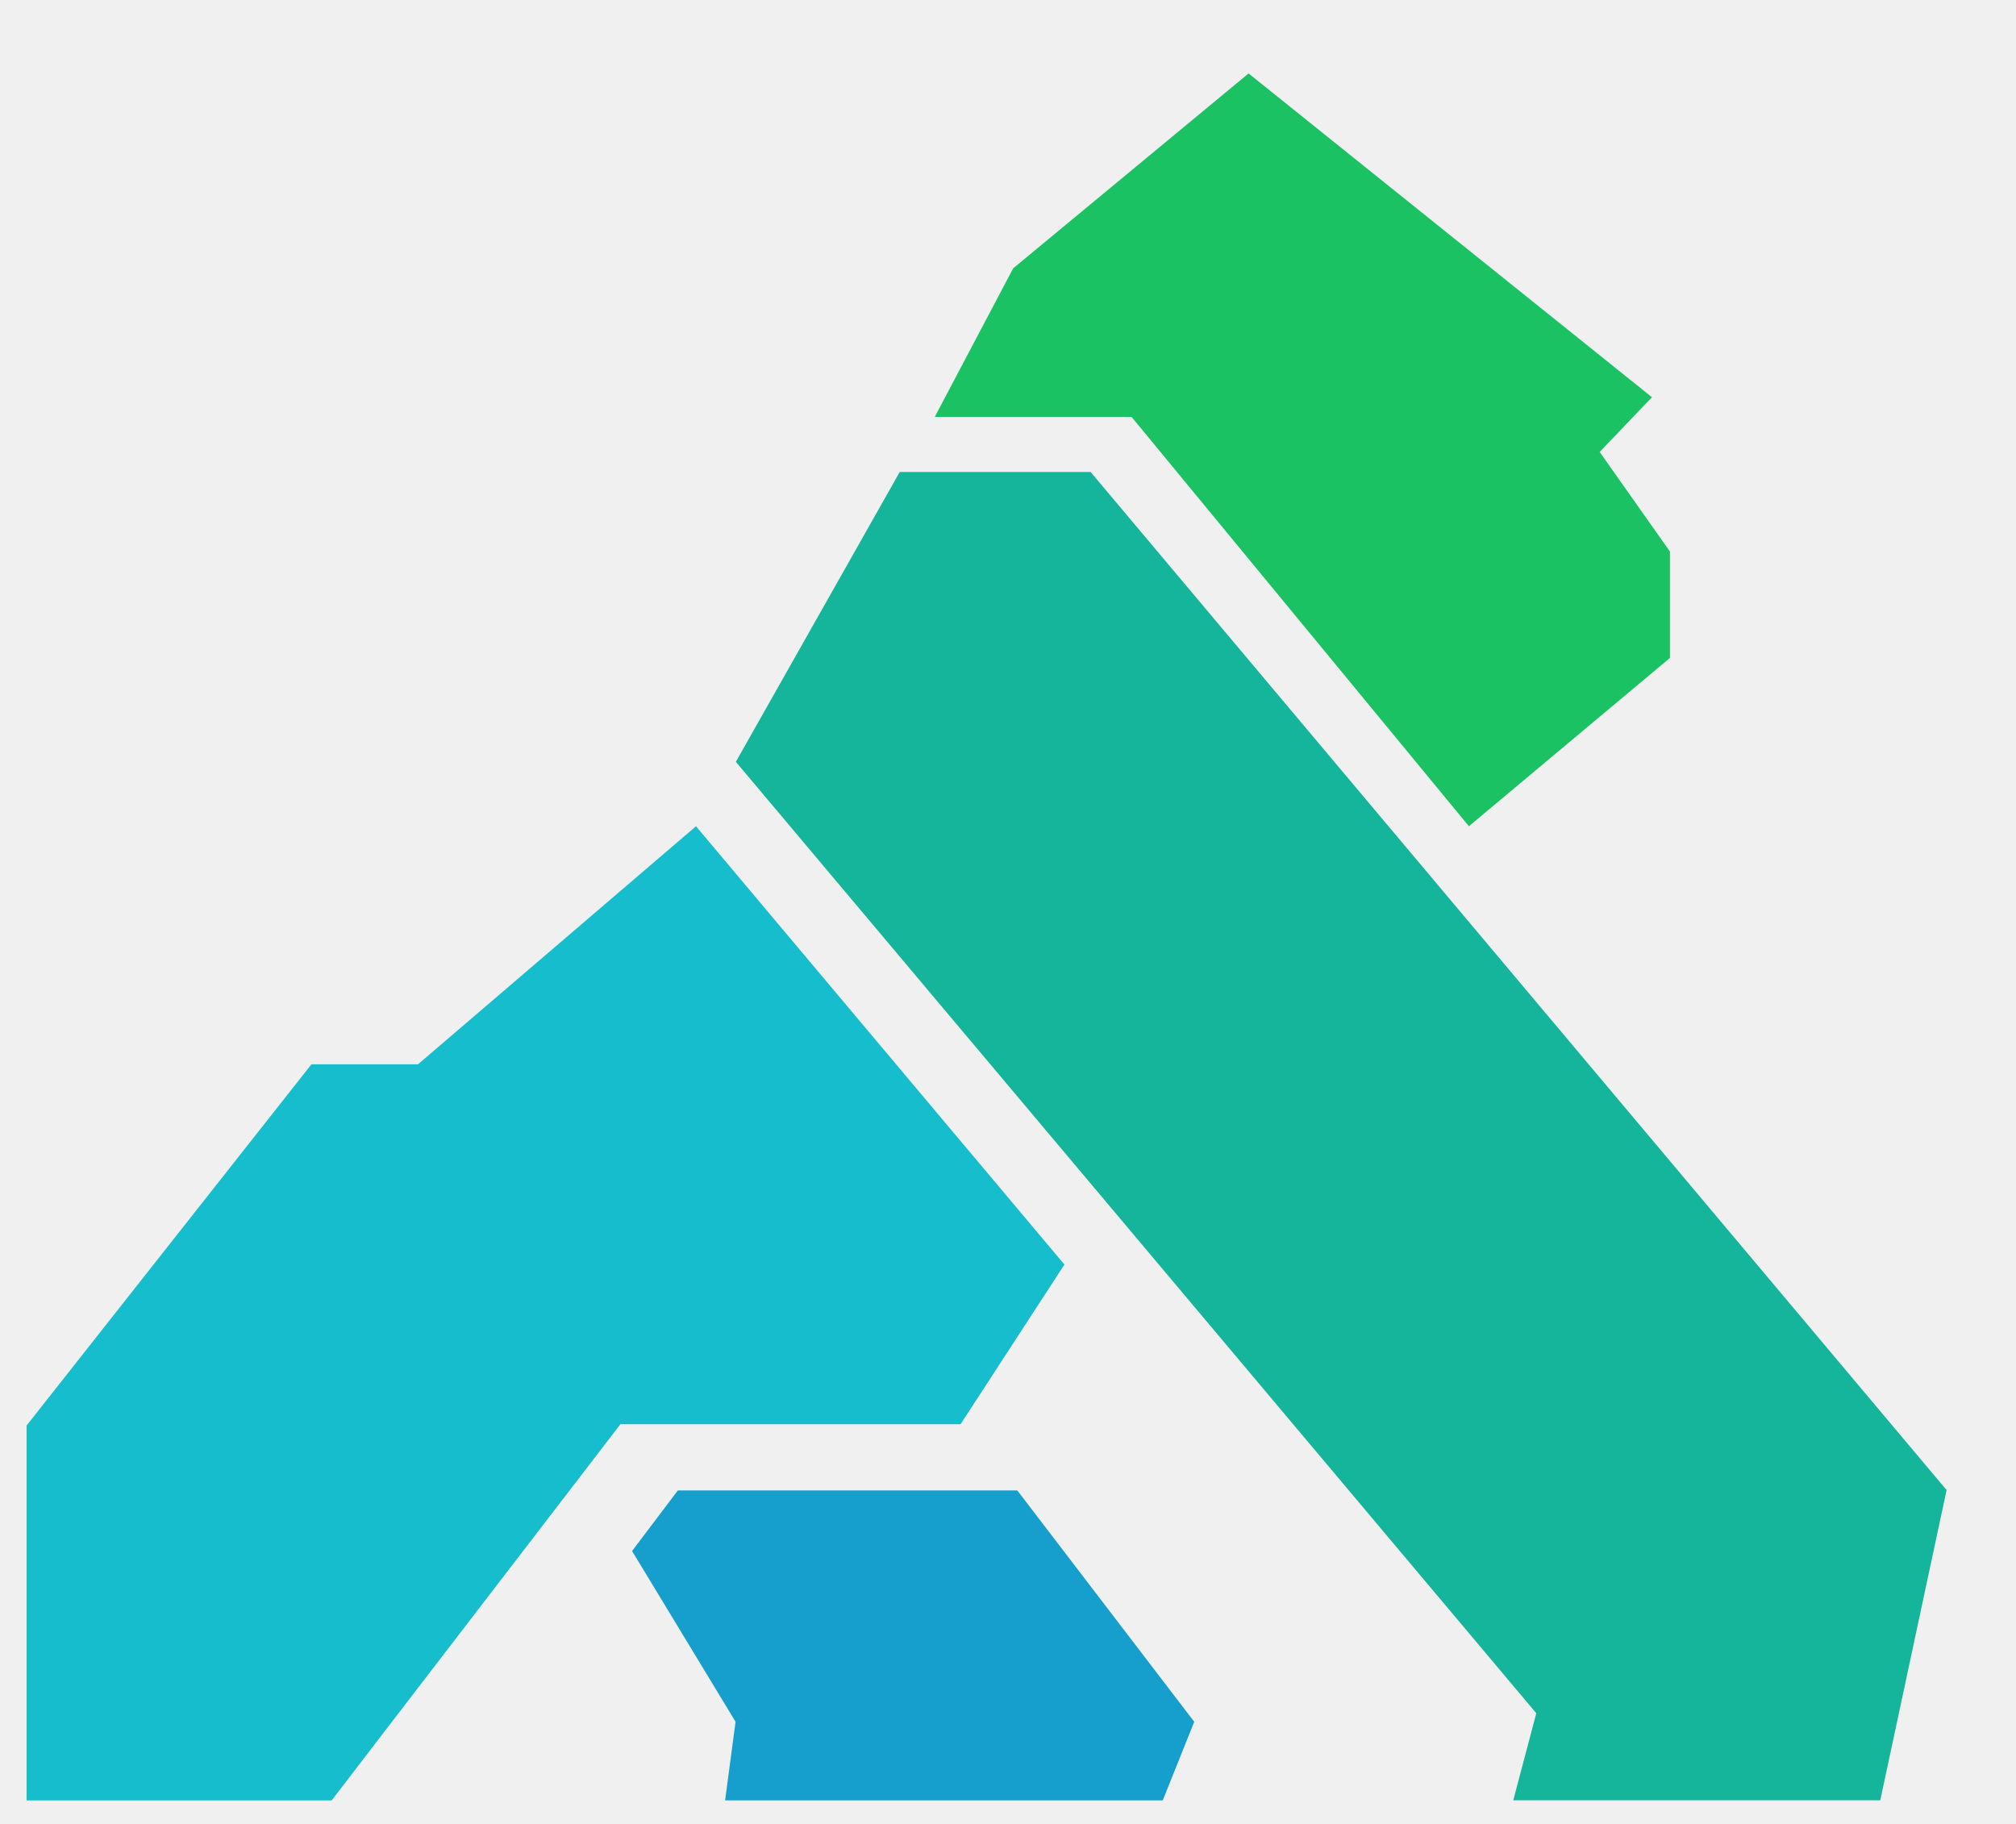
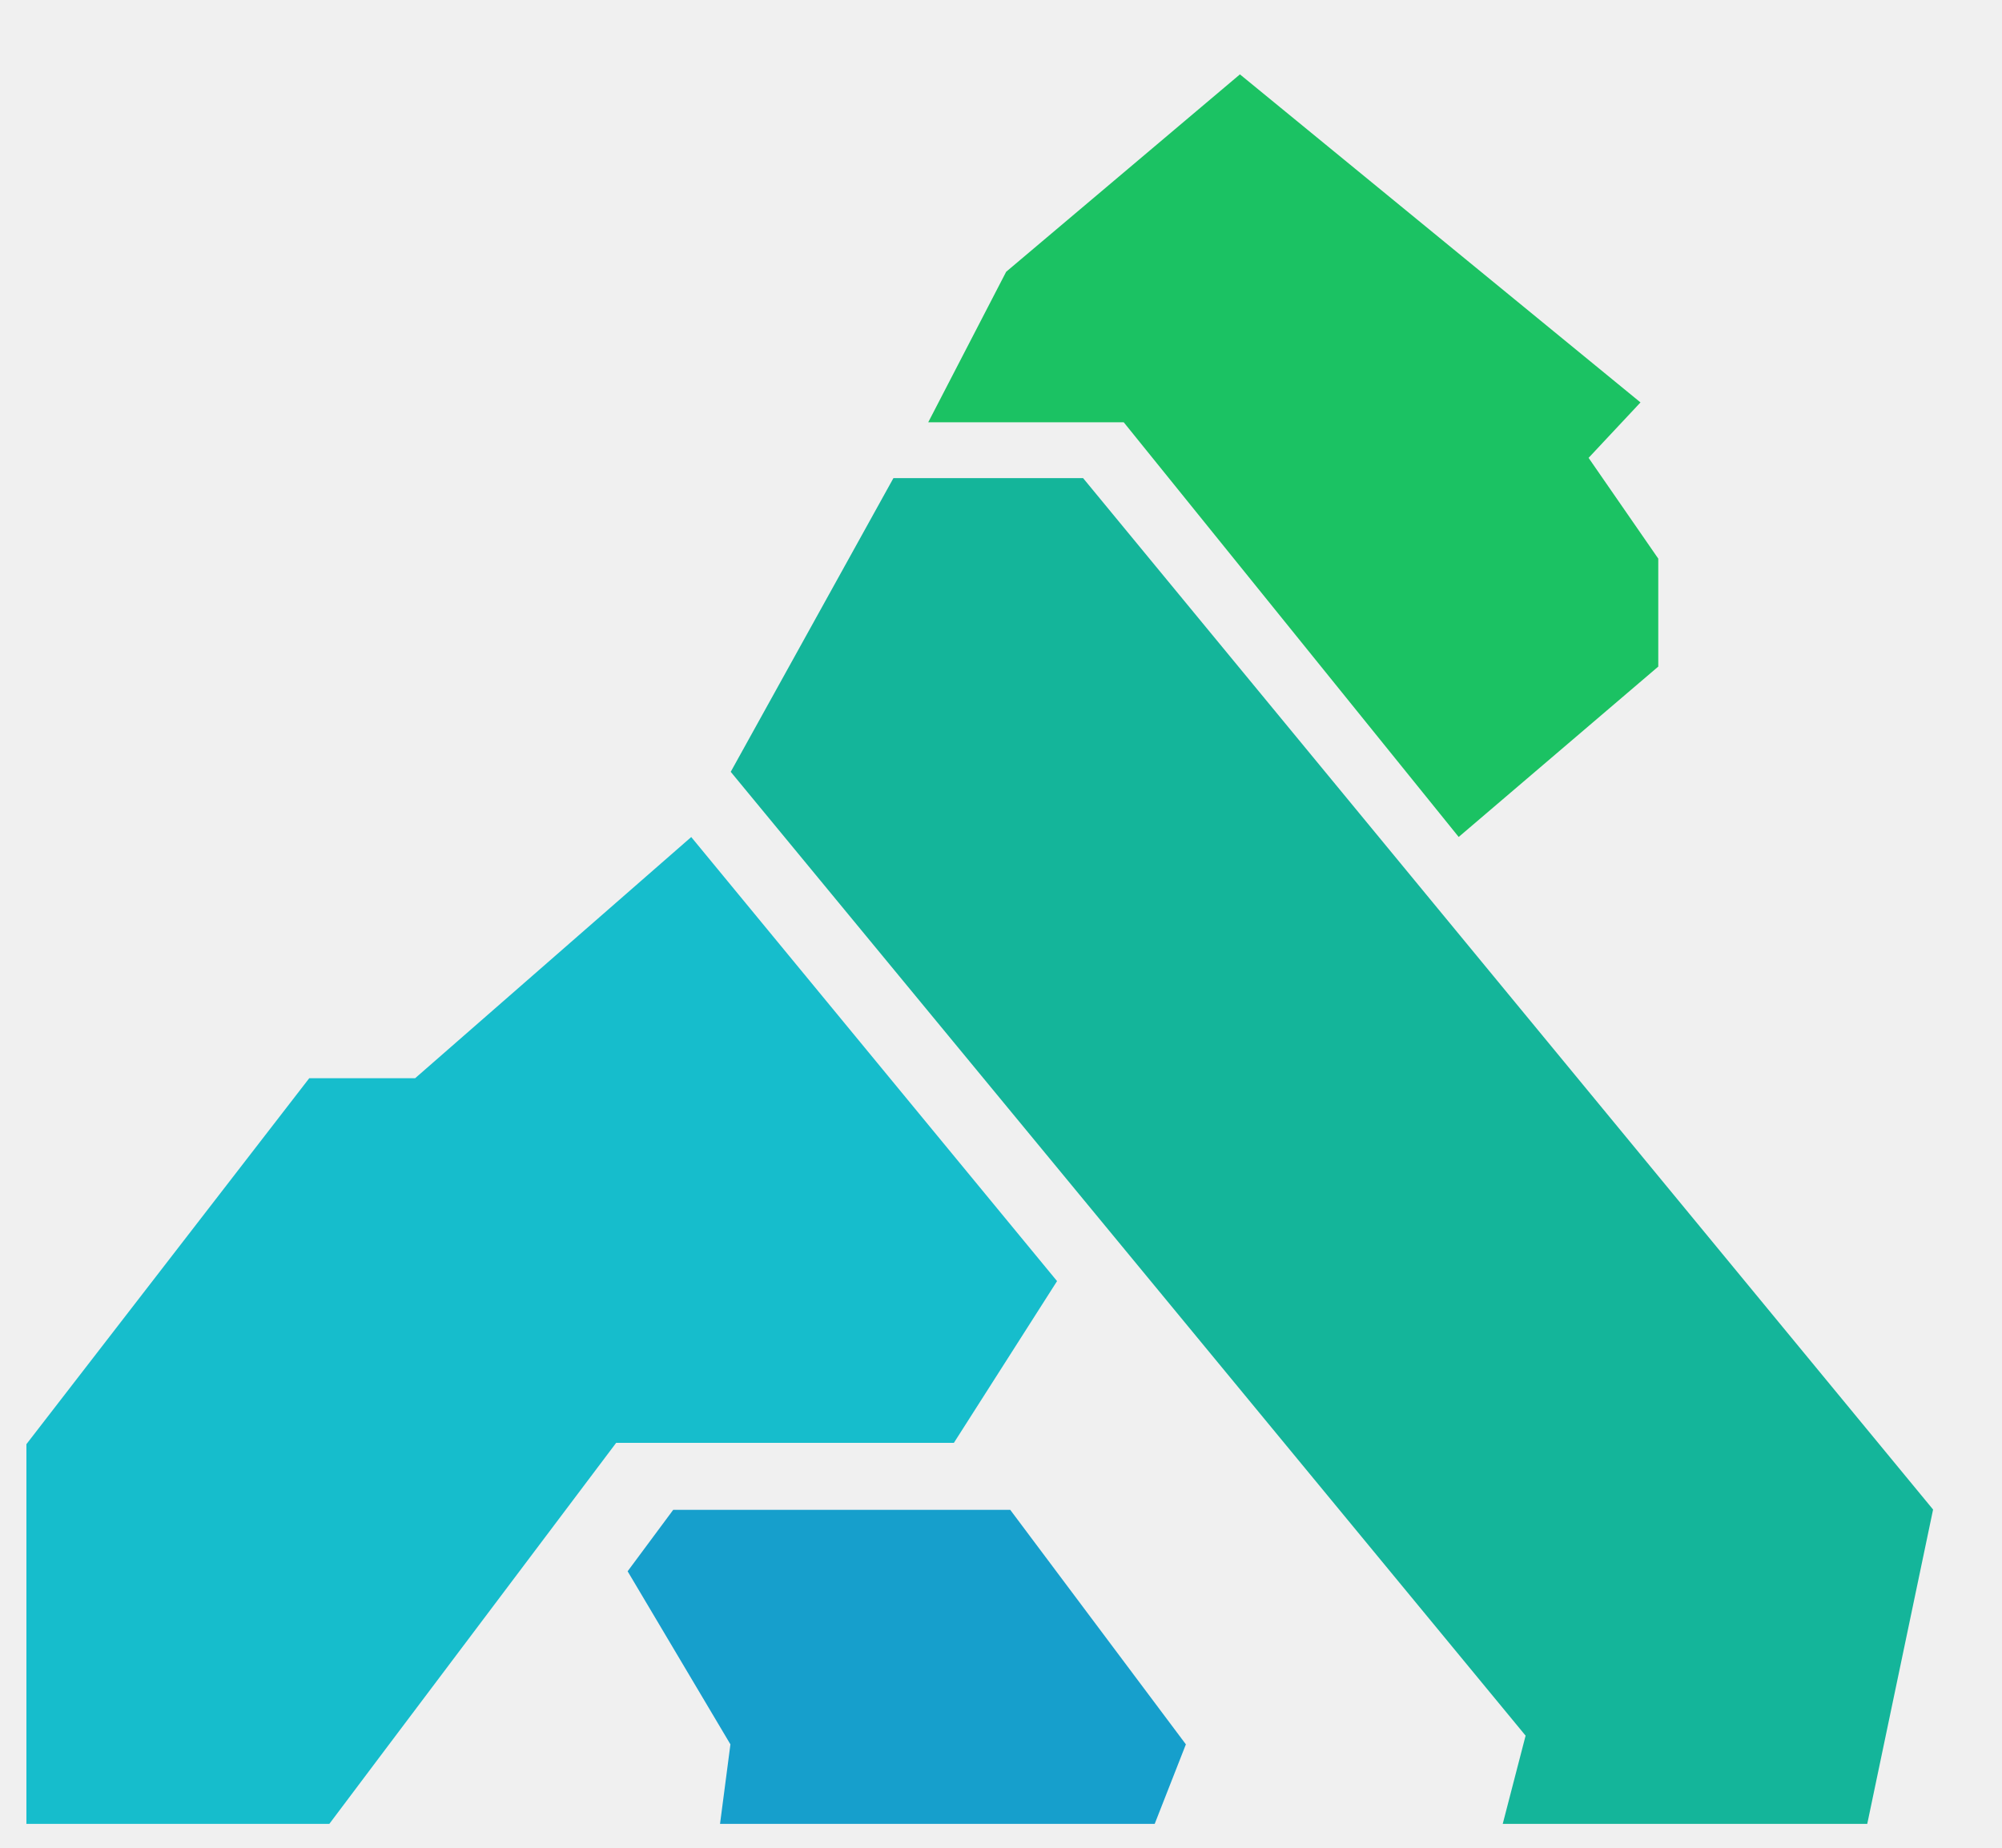
- <svg xmlns="http://www.w3.org/2000/svg" width="21" height="19" viewBox="0 0 21 19" fill="none">
-   <path d="M6.584 16.157L7.061 15.526H10.597L12.44 17.936L12.112 18.755H7.553L7.662 17.936L6.584 16.157Z" fill="#169FCC" />
-   <path d="M7.665 7.936L9.372 4.917H11.361L20.277 15.522L19.586 18.754H15.763L16.003 17.847L7.665 7.936Z" fill="#14B59A" />
-   <path d="M9.737 4.343L10.554 2.795L13.006 0.765L17.208 4.138L16.663 4.708L17.395 5.745V6.854L15.301 8.607L11.787 4.343H9.737Z" fill="#1BC263" />
-   <path d="M3.244 11.087H4.354L7.25 8.607L11.088 13.173L10.006 14.836H6.463L4.017 18.022L3.455 18.755H0.277V14.85L3.244 11.087Z" fill="#16BDCC" />
+ <svg xmlns="http://www.w3.org/2000/svg" width="26" height="24" viewBox="0 0 26 24" fill="none">
+   <g clip-path="url(#clip0_2_111)">
+     <path d="M8.151 20.409L8.743 19.611H13.12L15.401 22.657L14.996 23.69H9.351L9.486 22.657L8.151 20.409Z" fill="#169FCC" />
+     <path d="M9.49 10.025L11.603 6.21H14.066L25.105 19.607L24.25 23.69H19.516L19.813 22.544L9.49 10.025Z" fill="#14B59A" />
+     <path d="M12.055 5.485L13.067 3.53L16.103 0.966L21.305 5.227L20.631 5.947L21.536 7.256V8.658L18.944 10.871L14.594 5.485H12.055Z" fill="#1BC263" />
+     <path d="M4.016 14.005H5.391L8.977 10.872L13.728 16.64L12.388 18.741H8.002L4.973 22.764L4.277 23.69H0.343V18.758L4.016 14.005Z" fill="#16BDCC" />
+   </g>
+   <defs>
+     <clipPath id="clip0_2_111">
+       <rect width="26" height="24" fill="white" />
+     </clipPath>
+   </defs>
</svg>
